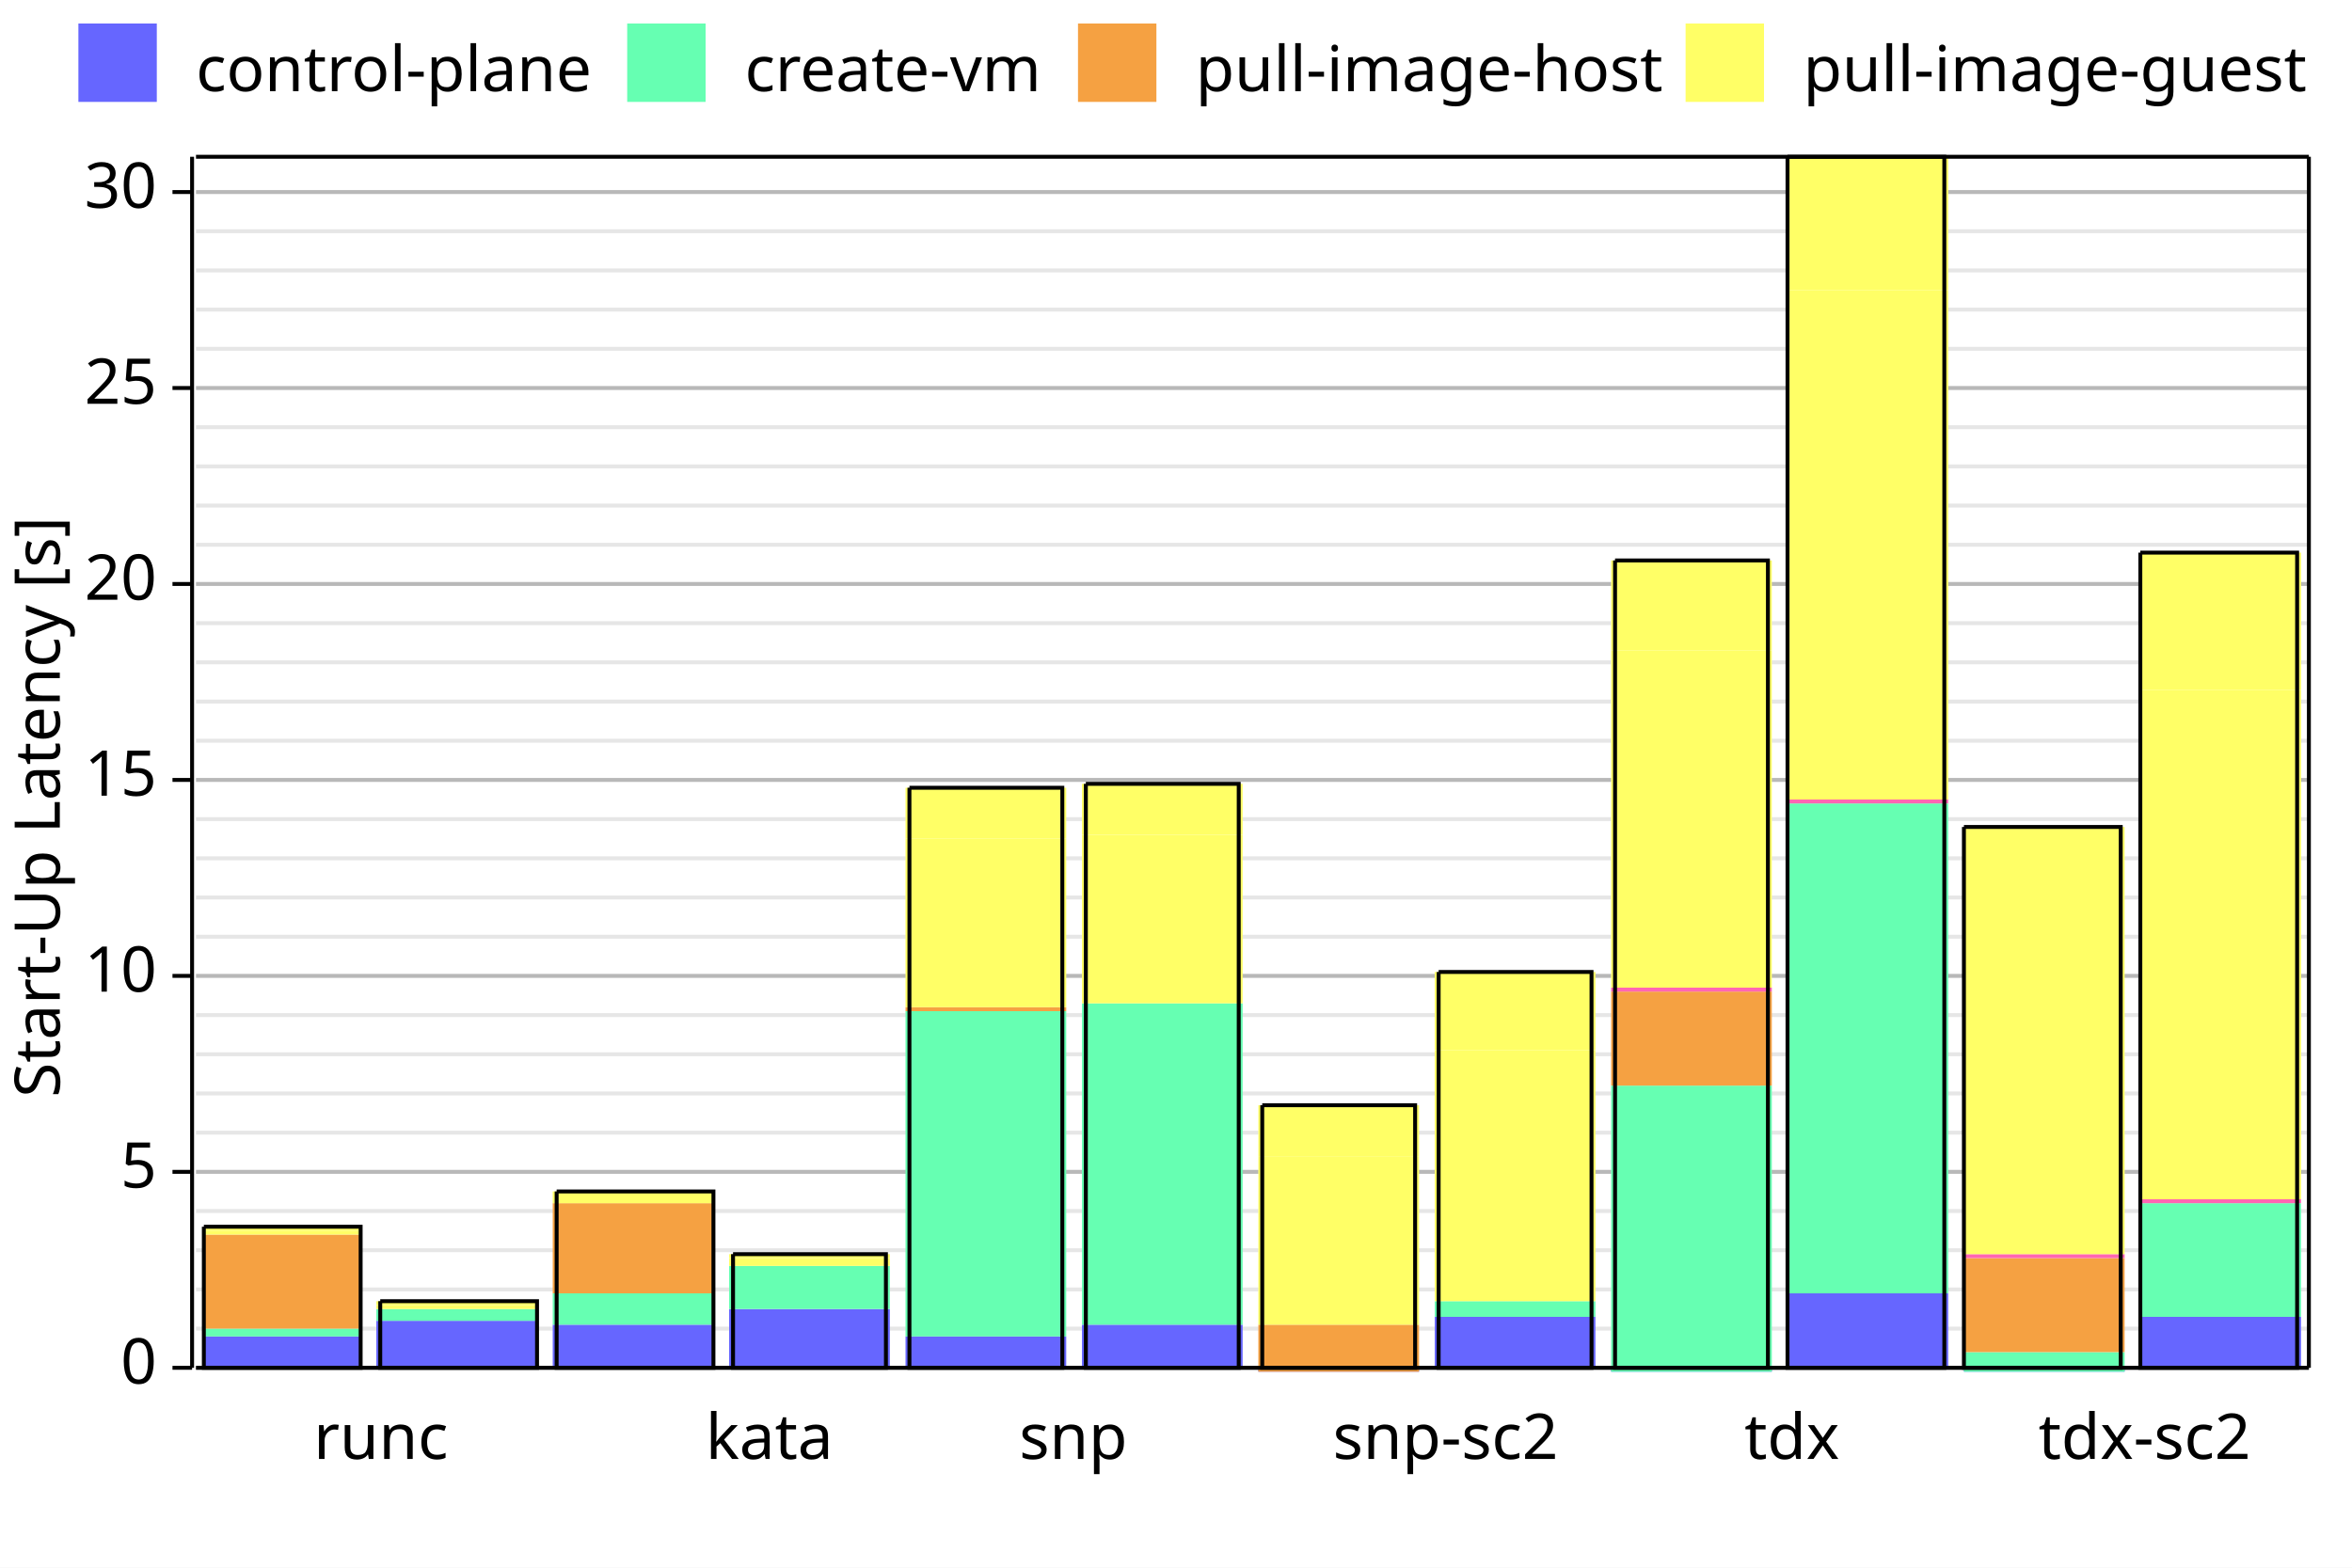
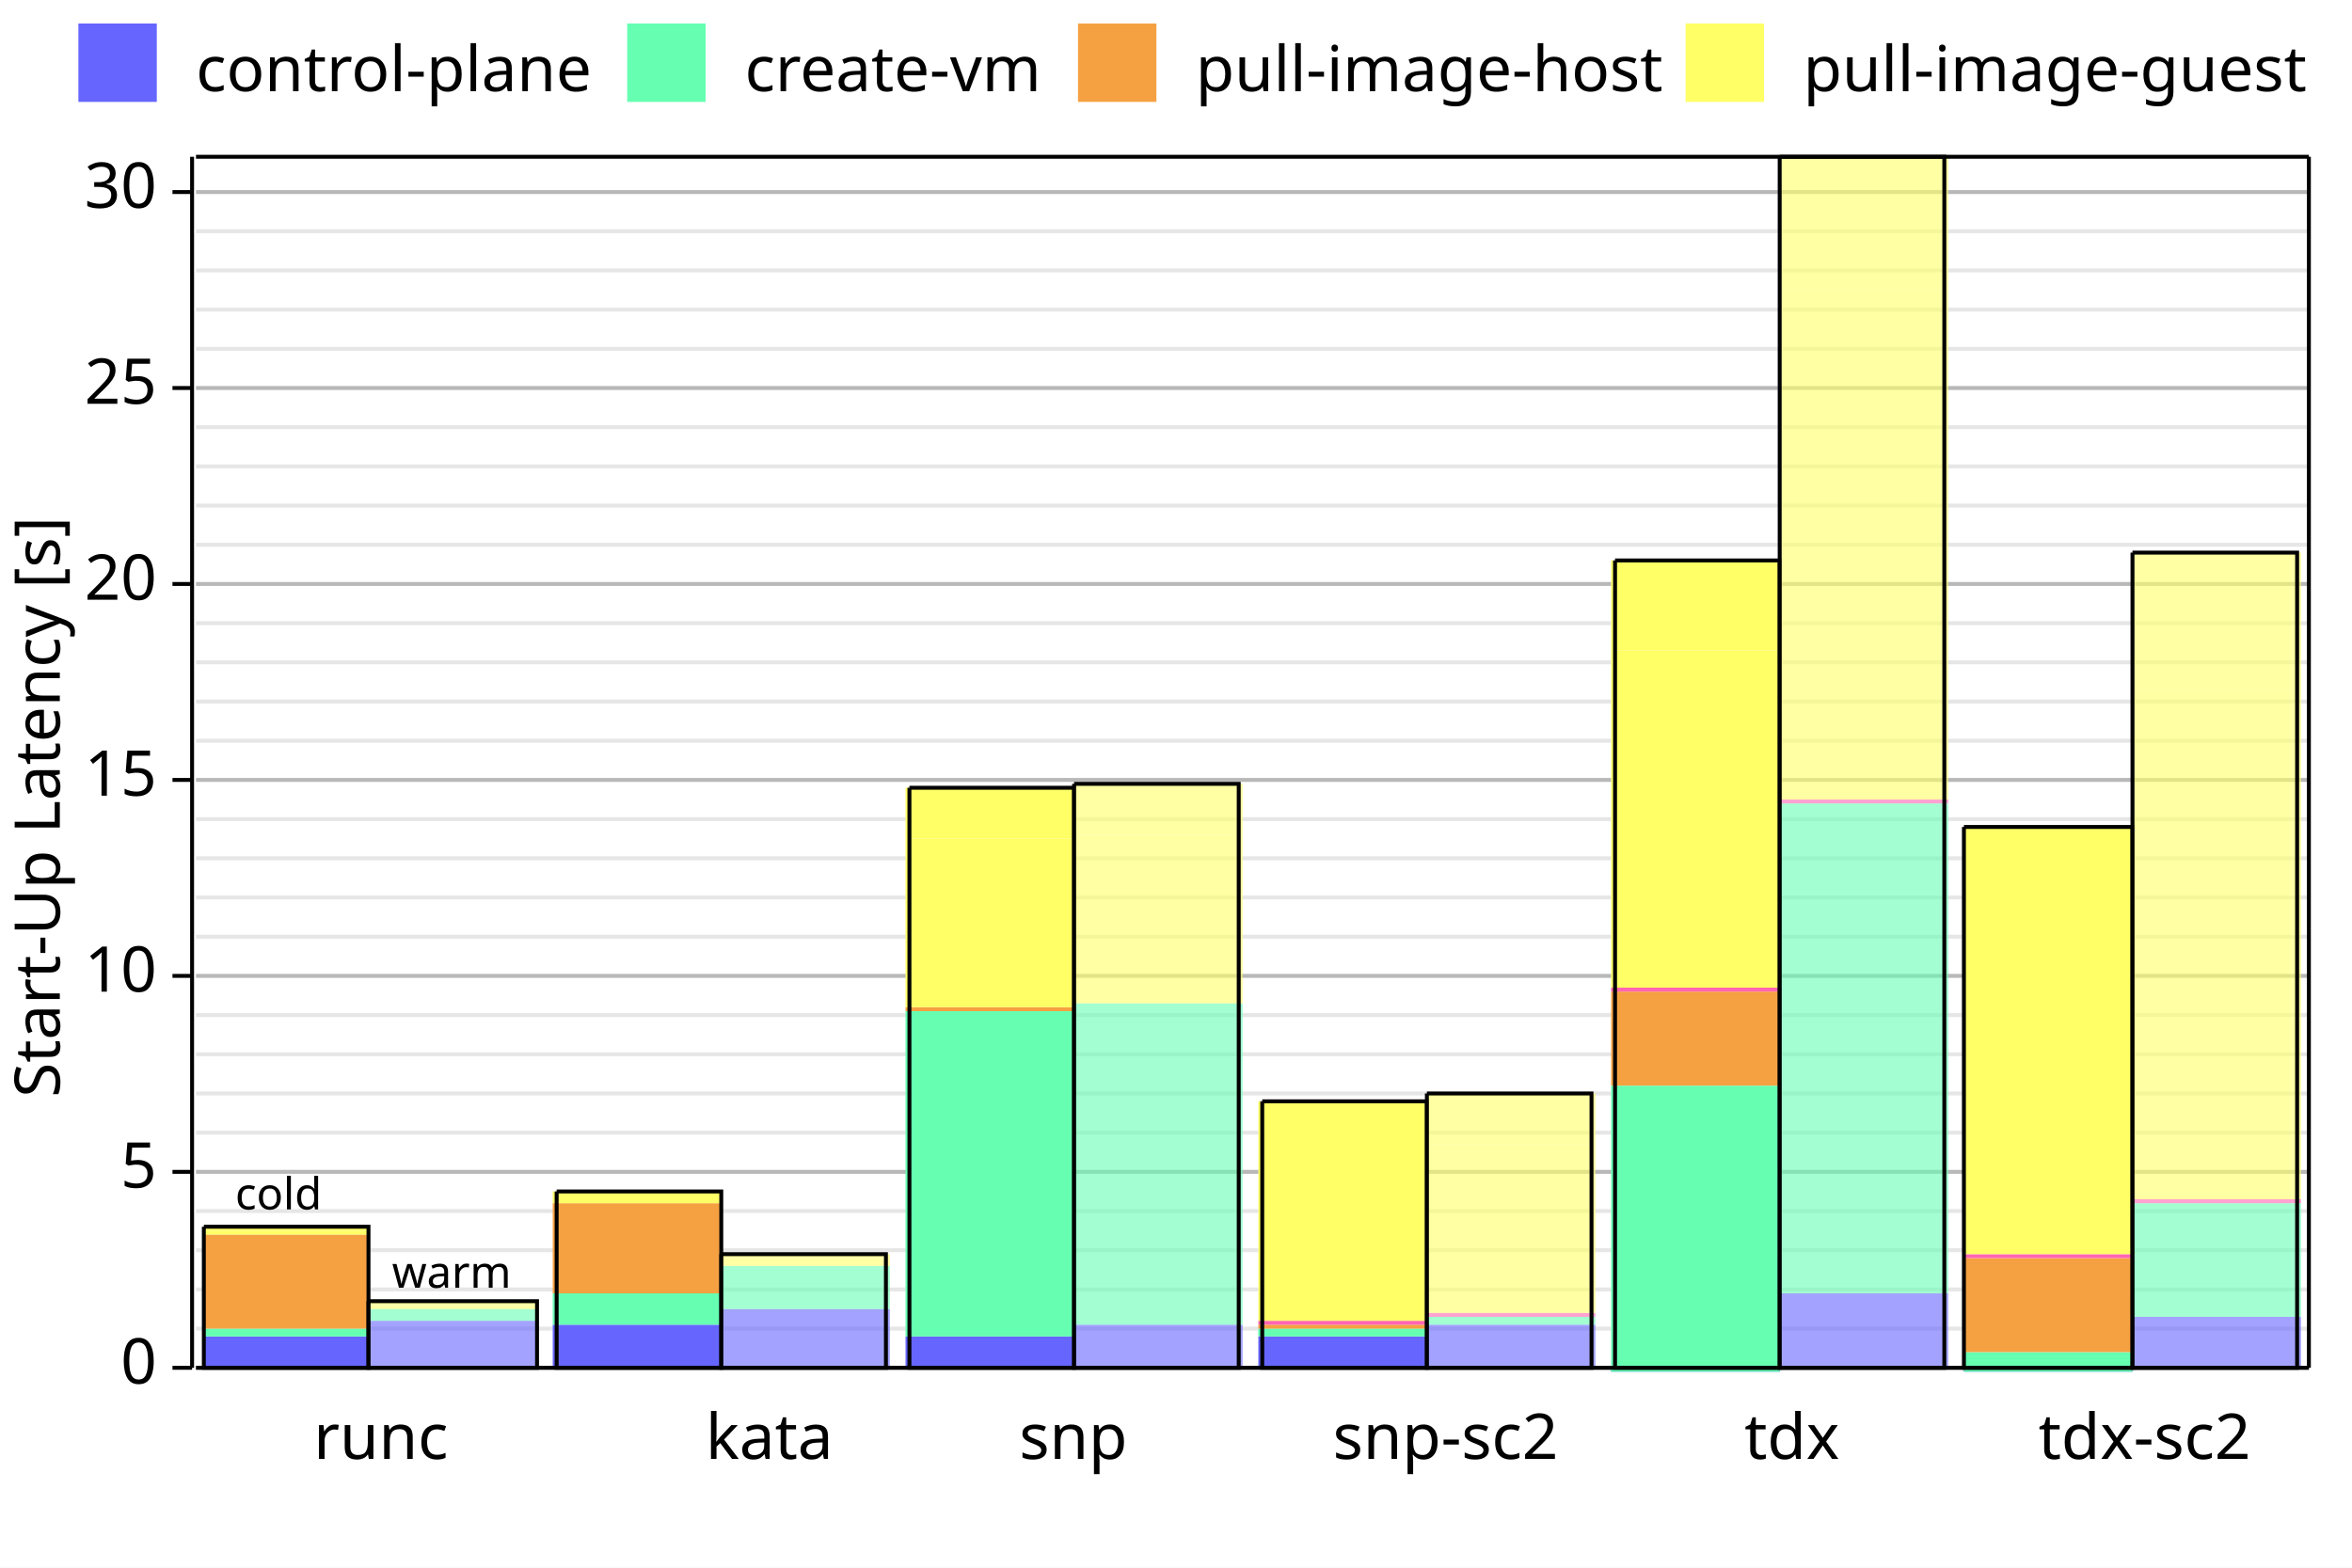
<svg xmlns="http://www.w3.org/2000/svg" width="600" height="400" viewBox="0 0 600 400">
  <rect x="0" y="0" width="600" height="400" opacity="1" fill="#FFFFFF" stroke="none" />
  <line opacity="0.1" stroke="#000000" stroke-width="1" x1="50" y1="349" x2="589" y2="349" />
  <line opacity="0.1" stroke="#000000" stroke-width="1" x1="50" y1="339" x2="589" y2="339" />
  <line opacity="0.1" stroke="#000000" stroke-width="1" x1="50" y1="329" x2="589" y2="329" />
  <line opacity="0.1" stroke="#000000" stroke-width="1" x1="50" y1="319" x2="589" y2="319" />
  <line opacity="0.1" stroke="#000000" stroke-width="1" x1="50" y1="309" x2="589" y2="309" />
  <line opacity="0.1" stroke="#000000" stroke-width="1" x1="50" y1="299" x2="589" y2="299" />
  <line opacity="0.1" stroke="#000000" stroke-width="1" x1="50" y1="289" x2="589" y2="289" />
  <line opacity="0.1" stroke="#000000" stroke-width="1" x1="50" y1="279" x2="589" y2="279" />
  <line opacity="0.1" stroke="#000000" stroke-width="1" x1="50" y1="269" x2="589" y2="269" />
  <line opacity="0.1" stroke="#000000" stroke-width="1" x1="50" y1="259" x2="589" y2="259" />
  <line opacity="0.1" stroke="#000000" stroke-width="1" x1="50" y1="249" x2="589" y2="249" />
  <line opacity="0.1" stroke="#000000" stroke-width="1" x1="50" y1="239" x2="589" y2="239" />
  <line opacity="0.1" stroke="#000000" stroke-width="1" x1="50" y1="229" x2="589" y2="229" />
  <line opacity="0.1" stroke="#000000" stroke-width="1" x1="50" y1="219" x2="589" y2="219" />
  <line opacity="0.1" stroke="#000000" stroke-width="1" x1="50" y1="209" x2="589" y2="209" />
  <line opacity="0.1" stroke="#000000" stroke-width="1" x1="50" y1="199" x2="589" y2="199" />
  <line opacity="0.1" stroke="#000000" stroke-width="1" x1="50" y1="189" x2="589" y2="189" />
  <line opacity="0.1" stroke="#000000" stroke-width="1" x1="50" y1="179" x2="589" y2="179" />
  <line opacity="0.1" stroke="#000000" stroke-width="1" x1="50" y1="169" x2="589" y2="169" />
  <line opacity="0.1" stroke="#000000" stroke-width="1" x1="50" y1="159" x2="589" y2="159" />
  <line opacity="0.1" stroke="#000000" stroke-width="1" x1="50" y1="149" x2="589" y2="149" />
  <line opacity="0.1" stroke="#000000" stroke-width="1" x1="50" y1="139" x2="589" y2="139" />
  <line opacity="0.1" stroke="#000000" stroke-width="1" x1="50" y1="129" x2="589" y2="129" />
  <line opacity="0.1" stroke="#000000" stroke-width="1" x1="50" y1="119" x2="589" y2="119" />
  <line opacity="0.1" stroke="#000000" stroke-width="1" x1="50" y1="109" x2="589" y2="109" />
  <line opacity="0.1" stroke="#000000" stroke-width="1" x1="50" y1="99" x2="589" y2="99" />
  <line opacity="0.1" stroke="#000000" stroke-width="1" x1="50" y1="89" x2="589" y2="89" />
  <line opacity="0.1" stroke="#000000" stroke-width="1" x1="50" y1="79" x2="589" y2="79" />
  <line opacity="0.1" stroke="#000000" stroke-width="1" x1="50" y1="69" x2="589" y2="69" />
  <line opacity="0.1" stroke="#000000" stroke-width="1" x1="50" y1="59" x2="589" y2="59" />
  <line opacity="0.1" stroke="#000000" stroke-width="1" x1="50" y1="49" x2="589" y2="49" />
  <line opacity="0.2" stroke="#000000" stroke-width="1" x1="50" y1="349" x2="589" y2="349" />
  <line opacity="0.2" stroke="#000000" stroke-width="1" x1="50" y1="299" x2="589" y2="299" />
  <line opacity="0.2" stroke="#000000" stroke-width="1" x1="50" y1="249" x2="589" y2="249" />
  <line opacity="0.2" stroke="#000000" stroke-width="1" x1="50" y1="199" x2="589" y2="199" />
  <line opacity="0.2" stroke="#000000" stroke-width="1" x1="50" y1="149" x2="589" y2="149" />
  <line opacity="0.2" stroke="#000000" stroke-width="1" x1="50" y1="99" x2="589" y2="99" />
  <line opacity="0.2" stroke="#000000" stroke-width="1" x1="50" y1="49" x2="589" y2="49" />
  <polyline fill="none" opacity="1" stroke="#000000" stroke-width="1" points="49,40 49,349 " />
  <text x="40" y="349" dy="0.5ex" text-anchor="end" font-family="sans-serif" font-size="16.129" opacity="1" fill="#000000">
0
</text>
  <polyline fill="none" opacity="1" stroke="#000000" stroke-width="1" points="44,349 49,349 " />
  <text x="40" y="299" dy="0.5ex" text-anchor="end" font-family="sans-serif" font-size="16.129" opacity="1" fill="#000000">
5
</text>
  <polyline fill="none" opacity="1" stroke="#000000" stroke-width="1" points="44,299 49,299 " />
  <text x="40" y="249" dy="0.5ex" text-anchor="end" font-family="sans-serif" font-size="16.129" opacity="1" fill="#000000">
10
</text>
  <polyline fill="none" opacity="1" stroke="#000000" stroke-width="1" points="44,249 49,249 " />
  <text x="40" y="199" dy="0.5ex" text-anchor="end" font-family="sans-serif" font-size="16.129" opacity="1" fill="#000000">
15
</text>
  <polyline fill="none" opacity="1" stroke="#000000" stroke-width="1" points="44,199 49,199 " />
  <text x="40" y="149" dy="0.5ex" text-anchor="end" font-family="sans-serif" font-size="16.129" opacity="1" fill="#000000">
20
</text>
  <polyline fill="none" opacity="1" stroke="#000000" stroke-width="1" points="44,149 49,149 " />
  <text x="40" y="99" dy="0.5ex" text-anchor="end" font-family="sans-serif" font-size="16.129" opacity="1" fill="#000000">
25
</text>
  <polyline fill="none" opacity="1" stroke="#000000" stroke-width="1" points="44,99 49,99 " />
  <text x="40" y="49" dy="0.5ex" text-anchor="end" font-family="sans-serif" font-size="16.129" opacity="1" fill="#000000">
30
</text>
  <polyline fill="none" opacity="1" stroke="#000000" stroke-width="1" points="44,49 49,49 " />
  <text x="3" y="280" dy="0.76em" text-anchor="start" font-family="sans-serif" font-size="16.129" opacity="1" fill="#000000" transform="rotate(270, 3, 280)">
Start-Up Latency [s]
</text>
-   <rect x="52" y="341" width="40" height="8" opacity="1" fill="#6666FF" stroke="none" />
-   <rect x="141" y="338" width="41" height="11" opacity="1" fill="#6666FF" stroke="none" />
-   <rect x="231" y="341" width="41" height="8" opacity="1" fill="#6666FF" stroke="none" />
-   <rect x="321" y="349" width="41" height="1" opacity="1" fill="#6666FF" stroke="none" />
-   <rect x="411" y="349" width="41" height="1" opacity="1" fill="#6666FF" stroke="none" />
-   <rect x="501" y="349" width="41" height="1" opacity="1" fill="#6666FF" stroke="none" />
-   <rect x="52" y="339" width="40" height="2" opacity="1" fill="#66FFB2" stroke="none" />
-   <rect x="141" y="330" width="41" height="8" opacity="1" fill="#66FFB2" stroke="none" />
-   <rect x="231" y="258" width="41" height="83" opacity="1" fill="#66FFB2" stroke="none" />
-   <rect x="321" y="350" width="41" height="0" opacity="1" fill="#66FFB2" stroke="none" />
-   <rect x="411" y="277" width="41" height="73" opacity="1" fill="#66FFB2" stroke="none" />
-   <rect x="501" y="345" width="41" height="5" opacity="1" fill="#66FFB2" stroke="none" />
-   <rect x="52" y="315" width="40" height="24" opacity="1" fill="#F5A142" stroke="none" />
-   <rect x="141" y="307" width="41" height="23" opacity="1" fill="#F5A142" stroke="none" />
-   <rect x="231" y="257" width="41" height="1" opacity="1" fill="#F5A142" stroke="none" />
-   <rect x="321" y="338" width="41" height="12" opacity="1" fill="#F5A142" stroke="none" />
-   <rect x="411" y="253" width="41" height="24" opacity="1" fill="#F5A142" stroke="none" />
-   <rect x="501" y="321" width="41" height="24" opacity="1" fill="#F5A142" stroke="none" />
-   <rect x="52" y="315" width="40" height="0" opacity="1" fill="#FF66B2" stroke="none" />
-   <rect x="141" y="307" width="41" height="0" opacity="1" fill="#FF66B2" stroke="none" />
-   <rect x="231" y="257" width="41" height="0" opacity="1" fill="#FF66B2" stroke="none" />
-   <rect x="321" y="338" width="41" height="0" opacity="1" fill="#FF66B2" stroke="none" />
-   <rect x="411" y="253" width="41" height="0" opacity="1" fill="#FF66B2" stroke="none" />
-   <rect x="501" y="321" width="41" height="0" opacity="1" fill="#FF66B2" stroke="none" />
-   <rect x="52" y="315" width="40" height="0" opacity="1" fill="#FF66B2" stroke="none" />
-   <rect x="141" y="307" width="41" height="0" opacity="1" fill="#FF66B2" stroke="none" />
-   <rect x="231" y="257" width="41" height="0" opacity="1" fill="#FF66B2" stroke="none" />
-   <rect x="321" y="338" width="41" height="0" opacity="1" fill="#FF66B2" stroke="none" />
-   <rect x="411" y="252" width="41" height="1" opacity="1" fill="#FF66B2" stroke="none" />
-   <rect x="501" y="320" width="41" height="1" opacity="1" fill="#FF66B2" stroke="none" />
-   <rect x="52" y="314" width="40" height="1" opacity="1" fill="#FFFF66" stroke="none" />
-   <rect x="141" y="306" width="41" height="1" opacity="1" fill="#FFFF66" stroke="none" />
-   <rect x="231" y="214" width="41" height="43" opacity="1" fill="#FFFF66" stroke="none" />
-   <rect x="321" y="295" width="41" height="43" opacity="1" fill="#FFFF66" stroke="none" />
-   <rect x="411" y="166" width="41" height="86" opacity="1" fill="#FFFF66" stroke="none" />
-   <rect x="501" y="234" width="41" height="86" opacity="1" fill="#FFFF66" stroke="none" />
-   <rect x="52" y="313" width="40" height="1" opacity="1" fill="#FFFF66" stroke="none" />
-   <rect x="141" y="304" width="41" height="2" opacity="1" fill="#FFFF66" stroke="none" />
-   <rect x="231" y="201" width="41" height="13" opacity="1" fill="#FFFF66" stroke="none" />
-   <rect x="321" y="282" width="41" height="13" opacity="1" fill="#FFFF66" stroke="none" />
-   <rect x="411" y="143" width="41" height="23" opacity="1" fill="#FFFF66" stroke="none" />
-   <rect x="501" y="211" width="41" height="23" opacity="1" fill="#FFFF66" stroke="none" />
-   <polyline fill="none" opacity="1" stroke="#000000" stroke-width="1" points="52,313 92,313 92,349 52,349 52,313 " />
-   <polyline fill="none" opacity="1" stroke="#000000" stroke-width="1" points="142,304 182,304 182,349 142,349 142,304 " />
-   <polyline fill="none" opacity="1" stroke="#000000" stroke-width="1" points="232,201 271,201 271,349 232,349 232,201 " />
-   <polyline fill="none" opacity="1" stroke="#000000" stroke-width="1" points="322,282 361,282 361,349 322,349 322,282 " />
-   <polyline fill="none" opacity="1" stroke="#000000" stroke-width="1" points="412,143 451,143 451,349 412,349 412,143 " />
-   <polyline fill="none" opacity="1" stroke="#000000" stroke-width="1" points="501,211 541,211 541,349 501,349 501,211 " />
-   <rect x="96" y="337" width="41" height="12" opacity="1" fill="#6666FF" stroke="none" />
-   <rect x="186" y="334" width="41" height="15" opacity="1" fill="#6666FF" stroke="none" />
-   <rect x="276" y="338" width="41" height="11" opacity="1" fill="#6666FF" stroke="none" />
-   <rect x="366" y="336" width="41" height="13" opacity="1" fill="#6666FF" stroke="none" />
-   <rect x="456" y="330" width="41" height="19" opacity="1" fill="#6666FF" stroke="none" />
-   <rect x="546" y="336" width="41" height="13" opacity="1" fill="#6666FF" stroke="none" />
-   <rect x="96" y="334" width="41" height="3" opacity="1" fill="#66FFB2" stroke="none" />
-   <rect x="186" y="323" width="41" height="11" opacity="1" fill="#66FFB2" stroke="none" />
-   <rect x="276" y="256" width="41" height="82" opacity="1" fill="#66FFB2" stroke="none" />
-   <rect x="366" y="332" width="41" height="4" opacity="1" fill="#66FFB2" stroke="none" />
-   <rect x="456" y="205" width="41" height="125" opacity="1" fill="#66FFB2" stroke="none" />
-   <rect x="546" y="307" width="41" height="29" opacity="1" fill="#66FFB2" stroke="none" />
-   <rect x="96" y="334" width="41" height="0" opacity="1" fill="#F5A142" stroke="none" />
-   <rect x="186" y="323" width="41" height="0" opacity="1" fill="#F5A142" stroke="none" />
-   <rect x="276" y="256" width="41" height="0" opacity="1" fill="#F5A142" stroke="none" />
-   <rect x="366" y="332" width="41" height="0" opacity="1" fill="#F5A142" stroke="none" />
-   <rect x="456" y="205" width="41" height="0" opacity="1" fill="#F5A142" stroke="none" />
-   <rect x="546" y="307" width="41" height="0" opacity="1" fill="#F5A142" stroke="none" />
-   <rect x="96" y="334" width="41" height="0" opacity="1" fill="#FF66B2" stroke="none" />
-   <rect x="186" y="323" width="41" height="0" opacity="1" fill="#FF66B2" stroke="none" />
-   <rect x="276" y="256" width="41" height="0" opacity="1" fill="#FF66B2" stroke="none" />
-   <rect x="366" y="332" width="41" height="0" opacity="1" fill="#FF66B2" stroke="none" />
-   <rect x="456" y="204" width="41" height="1" opacity="1" fill="#FF66B2" stroke="none" />
-   <rect x="546" y="306" width="41" height="1" opacity="1" fill="#FF66B2" stroke="none" />
-   <rect x="96" y="334" width="41" height="0" opacity="1" fill="#FF66B2" stroke="none" />
-   <rect x="186" y="323" width="41" height="0" opacity="1" fill="#FF66B2" stroke="none" />
-   <rect x="276" y="256" width="41" height="0" opacity="1" fill="#FF66B2" stroke="none" />
-   <rect x="366" y="332" width="41" height="0" opacity="1" fill="#FF66B2" stroke="none" />
-   <rect x="456" y="204" width="41" height="0" opacity="1" fill="#FF66B2" stroke="none" />
-   <rect x="546" y="306" width="41" height="0" opacity="1" fill="#FF66B2" stroke="none" />
-   <rect x="96" y="333" width="41" height="1" opacity="1" fill="#FFFF66" stroke="none" />
-   <rect x="186" y="321" width="41" height="2" opacity="1" fill="#FFFF66" stroke="none" />
-   <rect x="276" y="213" width="41" height="43" opacity="1" fill="#FFFF66" stroke="none" />
-   <rect x="366" y="268" width="41" height="64" opacity="1" fill="#FFFF66" stroke="none" />
-   <rect x="456" y="74" width="41" height="130" opacity="1" fill="#FFFF66" stroke="none" />
-   <rect x="546" y="176" width="41" height="130" opacity="1" fill="#FFFF66" stroke="none" />
-   <rect x="96" y="332" width="41" height="1" opacity="1" fill="#FFFF66" stroke="none" />
-   <rect x="186" y="320" width="41" height="1" opacity="1" fill="#FFFF66" stroke="none" />
-   <rect x="276" y="200" width="41" height="13" opacity="1" fill="#FFFF66" stroke="none" />
-   <rect x="366" y="248" width="41" height="20" opacity="1" fill="#FFFF66" stroke="none" />
-   <rect x="456" y="40" width="41" height="34" opacity="1" fill="#FFFF66" stroke="none" />
-   <rect x="546" y="141" width="41" height="35" opacity="1" fill="#FFFF66" stroke="none" />
-   <polyline fill="none" opacity="1" stroke="#000000" stroke-width="1" points="97,332 137,332 137,349 97,349 97,332 " />
-   <polyline fill="none" opacity="1" stroke="#000000" stroke-width="1" points="187,320 226,320 226,349 187,349 187,320 " />
-   <polyline fill="none" opacity="1" stroke="#000000" stroke-width="1" points="277,200 316,200 316,349 277,349 277,200 " />
-   <polyline fill="none" opacity="1" stroke="#000000" stroke-width="1" points="367,248 406,248 406,349 367,349 367,248 " />
-   <polyline fill="none" opacity="1" stroke="#000000" stroke-width="1" points="456,40 496,40 496,349 456,349 456,40 " />
-   <polyline fill="none" opacity="1" stroke="#000000" stroke-width="1" points="546,141 586,141 586,349 546,349 546,141 " />
+   <rect x="52" y="341" width="42" height="8" opacity="1" fill="#6666FF" stroke="none" />
+   <rect x="141" y="338" width="43" height="11" opacity="1" fill="#6666FF" stroke="none" />
+   <rect x="231" y="341" width="43" height="8" opacity="1" fill="#6666FF" stroke="none" />
+   <rect x="321" y="341" width="43" height="8" opacity="1" fill="#6666FF" stroke="none" />
+   <rect x="411" y="349" width="43" height="1" opacity="1" fill="#6666FF" stroke="none" />
+   <rect x="501" y="349" width="43" height="1" opacity="1" fill="#6666FF" stroke="none" />
+   <rect x="52" y="339" width="42" height="2" opacity="1" fill="#66FFB2" stroke="none" />
+   <rect x="141" y="330" width="43" height="8" opacity="1" fill="#66FFB2" stroke="none" />
+   <rect x="231" y="258" width="43" height="83" opacity="1" fill="#66FFB2" stroke="none" />
+   <rect x="321" y="339" width="43" height="2" opacity="1" fill="#66FFB2" stroke="none" />
+   <rect x="411" y="277" width="43" height="73" opacity="1" fill="#66FFB2" stroke="none" />
+   <rect x="501" y="345" width="43" height="5" opacity="1" fill="#66FFB2" stroke="none" />
+   <rect x="52" y="315" width="42" height="24" opacity="1" fill="#F5A142" stroke="none" />
+   <rect x="141" y="307" width="43" height="23" opacity="1" fill="#F5A142" stroke="none" />
+   <rect x="231" y="257" width="43" height="1" opacity="1" fill="#F5A142" stroke="none" />
+   <rect x="321" y="338" width="43" height="1" opacity="1" fill="#F5A142" stroke="none" />
+   <rect x="411" y="253" width="43" height="24" opacity="1" fill="#F5A142" stroke="none" />
+   <rect x="501" y="321" width="43" height="24" opacity="1" fill="#F5A142" stroke="none" />
+   <rect x="52" y="315" width="42" height="0" opacity="1" fill="#FF66B2" stroke="none" />
+   <rect x="141" y="307" width="43" height="0" opacity="1" fill="#FF66B2" stroke="none" />
+   <rect x="231" y="257" width="43" height="0" opacity="1" fill="#FF66B2" stroke="none" />
+   <rect x="321" y="338" width="43" height="0" opacity="1" fill="#FF66B2" stroke="none" />
+   <rect x="411" y="253" width="43" height="0" opacity="1" fill="#FF66B2" stroke="none" />
+   <rect x="501" y="321" width="43" height="0" opacity="1" fill="#FF66B2" stroke="none" />
+   <rect x="52" y="315" width="42" height="0" opacity="1" fill="#FF66B2" stroke="none" />
+   <rect x="141" y="307" width="43" height="0" opacity="1" fill="#FF66B2" stroke="none" />
+   <rect x="231" y="257" width="43" height="0" opacity="1" fill="#FF66B2" stroke="none" />
+   <rect x="321" y="337" width="43" height="1" opacity="1" fill="#FF66B2" stroke="none" />
+   <rect x="411" y="252" width="43" height="1" opacity="1" fill="#FF66B2" stroke="none" />
+   <rect x="501" y="320" width="43" height="1" opacity="1" fill="#FF66B2" stroke="none" />
+   <rect x="52" y="314" width="42" height="1" opacity="1" fill="#FFFF66" stroke="none" />
+   <rect x="141" y="306" width="43" height="1" opacity="1" fill="#FFFF66" stroke="none" />
+   <rect x="231" y="214" width="43" height="43" opacity="1" fill="#FFFF66" stroke="none" />
+   <rect x="321" y="294" width="43" height="43" opacity="1" fill="#FFFF66" stroke="none" />
+   <rect x="411" y="166" width="43" height="86" opacity="1" fill="#FFFF66" stroke="none" />
+   <rect x="501" y="234" width="43" height="86" opacity="1" fill="#FFFF66" stroke="none" />
+   <rect x="52" y="313" width="42" height="1" opacity="1" fill="#FFFF66" stroke="none" />
+   <rect x="141" y="304" width="43" height="2" opacity="1" fill="#FFFF66" stroke="none" />
+   <rect x="231" y="201" width="43" height="13" opacity="1" fill="#FFFF66" stroke="none" />
+   <rect x="321" y="281" width="43" height="13" opacity="1" fill="#FFFF66" stroke="none" />
+   <rect x="411" y="143" width="43" height="23" opacity="1" fill="#FFFF66" stroke="none" />
+   <rect x="501" y="211" width="43" height="23" opacity="1" fill="#FFFF66" stroke="none" />
+   <polyline fill="none" opacity="1" stroke="#000000" stroke-width="1" points="52,313 94,313 94,349 52,349 52,313 " />
+   <polyline fill="none" opacity="1" stroke="#000000" stroke-width="1" points="142,304 184,304 184,349 142,349 142,304 " />
+   <polyline fill="none" opacity="1" stroke="#000000" stroke-width="1" points="232,201 274,201 274,349 232,349 232,201 " />
+   <polyline fill="none" opacity="1" stroke="#000000" stroke-width="1" points="322,281 364,281 364,349 322,349 322,281 " />
+   <polyline fill="none" opacity="1" stroke="#000000" stroke-width="1" points="412,143 454,143 454,349 412,349 412,143 " />
+   <polyline fill="none" opacity="1" stroke="#000000" stroke-width="1" points="501,211 544,211 544,349 501,349 501,211 " />
+   <rect x="94" y="337" width="43" height="12" opacity="0.6" fill="#6666FF" stroke="none" />
+   <rect x="184" y="334" width="43" height="15" opacity="0.6" fill="#6666FF" stroke="none" />
+   <rect x="274" y="338" width="43" height="11" opacity="0.6" fill="#6666FF" stroke="none" />
+   <rect x="364" y="338" width="43" height="11" opacity="0.6" fill="#6666FF" stroke="none" />
+   <rect x="454" y="330" width="43" height="19" opacity="0.6" fill="#6666FF" stroke="none" />
+   <rect x="544" y="336" width="43" height="13" opacity="0.6" fill="#6666FF" stroke="none" />
+   <rect x="94" y="334" width="43" height="3" opacity="0.6" fill="#66FFB2" stroke="none" />
+   <rect x="184" y="323" width="43" height="11" opacity="0.6" fill="#66FFB2" stroke="none" />
+   <rect x="274" y="256" width="43" height="82" opacity="0.6" fill="#66FFB2" stroke="none" />
+   <rect x="364" y="336" width="43" height="2" opacity="0.6" fill="#66FFB2" stroke="none" />
+   <rect x="454" y="205" width="43" height="125" opacity="0.6" fill="#66FFB2" stroke="none" />
+   <rect x="544" y="307" width="43" height="29" opacity="0.6" fill="#66FFB2" stroke="none" />
+   <rect x="94" y="334" width="43" height="0" opacity="0.6" fill="#F5A142" stroke="none" />
+   <rect x="184" y="323" width="43" height="0" opacity="0.6" fill="#F5A142" stroke="none" />
+   <rect x="274" y="256" width="43" height="0" opacity="0.6" fill="#F5A142" stroke="none" />
+   <rect x="364" y="336" width="43" height="0" opacity="0.6" fill="#F5A142" stroke="none" />
+   <rect x="454" y="205" width="43" height="0" opacity="0.6" fill="#F5A142" stroke="none" />
+   <rect x="544" y="307" width="43" height="0" opacity="0.6" fill="#F5A142" stroke="none" />
+   <rect x="94" y="334" width="43" height="0" opacity="0.6" fill="#FF66B2" stroke="none" />
+   <rect x="184" y="323" width="43" height="0" opacity="0.6" fill="#FF66B2" stroke="none" />
+   <rect x="274" y="256" width="43" height="0" opacity="0.6" fill="#FF66B2" stroke="none" />
+   <rect x="364" y="336" width="43" height="0" opacity="0.6" fill="#FF66B2" stroke="none" />
+   <rect x="454" y="204" width="43" height="1" opacity="0.6" fill="#FF66B2" stroke="none" />
+   <rect x="544" y="306" width="43" height="1" opacity="0.6" fill="#FF66B2" stroke="none" />
+   <rect x="94" y="334" width="43" height="0" opacity="0.6" fill="#FF66B2" stroke="none" />
+   <rect x="184" y="323" width="43" height="0" opacity="0.6" fill="#FF66B2" stroke="none" />
+   <rect x="274" y="256" width="43" height="0" opacity="0.6" fill="#FF66B2" stroke="none" />
+   <rect x="364" y="335" width="43" height="1" opacity="0.6" fill="#FF66B2" stroke="none" />
+   <rect x="454" y="204" width="43" height="0" opacity="0.6" fill="#FF66B2" stroke="none" />
+   <rect x="544" y="306" width="43" height="0" opacity="0.6" fill="#FF66B2" stroke="none" />
+   <rect x="94" y="333" width="43" height="1" opacity="0.6" fill="#FFFF66" stroke="none" />
+   <rect x="184" y="321" width="43" height="2" opacity="0.6" fill="#FFFF66" stroke="none" />
+   <rect x="274" y="213" width="43" height="43" opacity="0.6" fill="#FFFF66" stroke="none" />
+   <rect x="364" y="292" width="43" height="43" opacity="0.6" fill="#FFFF66" stroke="none" />
+   <rect x="454" y="74" width="43" height="130" opacity="0.6" fill="#FFFF66" stroke="none" />
+   <rect x="544" y="176" width="43" height="130" opacity="0.6" fill="#FFFF66" stroke="none" />
+   <rect x="94" y="332" width="43" height="1" opacity="0.6" fill="#FFFF66" stroke="none" />
+   <rect x="184" y="320" width="43" height="1" opacity="0.6" fill="#FFFF66" stroke="none" />
+   <rect x="274" y="200" width="43" height="13" opacity="0.6" fill="#FFFF66" stroke="none" />
+   <rect x="364" y="279" width="43" height="13" opacity="0.6" fill="#FFFF66" stroke="none" />
+   <rect x="454" y="40" width="43" height="34" opacity="0.6" fill="#FFFF66" stroke="none" />
+   <rect x="544" y="141" width="43" height="35" opacity="0.6" fill="#FFFF66" stroke="none" />
+   <polyline fill="none" opacity="1" stroke="#000000" stroke-width="1" points="94,332 137,332 137,349 94,349 94,332 " />
+   <polyline fill="none" opacity="1" stroke="#000000" stroke-width="1" points="184,320 226,320 226,349 184,349 184,320 " />
+   <polyline fill="none" opacity="1" stroke="#000000" stroke-width="1" points="274,200 316,200 316,349 274,349 274,200 " />
+   <polyline fill="none" opacity="1" stroke="#000000" stroke-width="1" points="364,279 406,279 406,349 364,349 364,279 " />
+   <polyline fill="none" opacity="1" stroke="#000000" stroke-width="1" points="454,40 496,40 496,349 454,349 454,40 " />
+   <polyline fill="none" opacity="1" stroke="#000000" stroke-width="1" points="544,141 586,141 586,349 544,349 544,141 " />
  <polyline fill="none" opacity="1" stroke="#000000" stroke-width="1" points="50,40 589,40 " />
  <polyline fill="none" opacity="1" stroke="#000000" stroke-width="1" points="589,349 589,40 " />
  <polyline fill="none" opacity="1" stroke="#000000" stroke-width="1" points="50,349 589,349 " />
  <text x="80" y="360" dy="0.76em" text-anchor="start" font-family="sans-serif" font-size="16.129" opacity="1" fill="#000000">
runc
</text>
  <text x="180" y="360" dy="0.76em" text-anchor="start" font-family="sans-serif" font-size="16.129" opacity="1" fill="#000000">
kata
</text>
  <text x="260" y="360" dy="0.76em" text-anchor="start" font-family="sans-serif" font-size="16.129" opacity="1" fill="#000000">
snp
</text>
  <text x="340" y="360" dy="0.76em" text-anchor="start" font-family="sans-serif" font-size="16.129" opacity="1" fill="#000000">
snp-sc2
</text>
  <text x="445" y="360" dy="0.76em" text-anchor="start" font-family="sans-serif" font-size="16.129" opacity="1" fill="#000000">
tdx
</text>
  <text x="520" y="360" dy="0.76em" text-anchor="start" font-family="sans-serif" font-size="16.129" opacity="1" fill="#000000">
tdx-sc2
</text>
  <rect x="20" y="6" width="20" height="20" opacity="1" fill="#6666FF" stroke="none" />
  <text x="50" y="11" dy="0.76em" text-anchor="start" font-family="sans-serif" font-size="16.129" opacity="1" fill="#000000">
control-plane
</text>
  <rect x="160" y="6" width="20" height="20" opacity="1" fill="#66FFB2" stroke="none" />
  <text x="190" y="11" dy="0.76em" text-anchor="start" font-family="sans-serif" font-size="16.129" opacity="1" fill="#000000">
create-vm
</text>
  <rect x="275" y="6" width="20" height="20" opacity="1" fill="#F5A142" stroke="none" />
  <text x="305" y="11" dy="0.76em" text-anchor="start" font-family="sans-serif" font-size="16.129" opacity="1" fill="#000000">
pull-image-host
</text>
  <rect x="430" y="6" width="20" height="20" opacity="1" fill="#FFFF66" stroke="none" />
  <text x="460" y="11" dy="0.76em" text-anchor="start" font-family="sans-serif" font-size="16.129" opacity="1" fill="#000000">
pull-image-guest
</text>
+   <text x="60" y="300" dy="0.76em" text-anchor="start" font-family="sans-serif" font-size="11.29" opacity="1" fill="#000000">
+ cold
+ </text>
+   <text x="100" y="320" dy="0.76em" text-anchor="start" font-family="sans-serif" font-size="11.29" opacity="1" fill="#000000">
+ warm
+ </text>
</svg>
